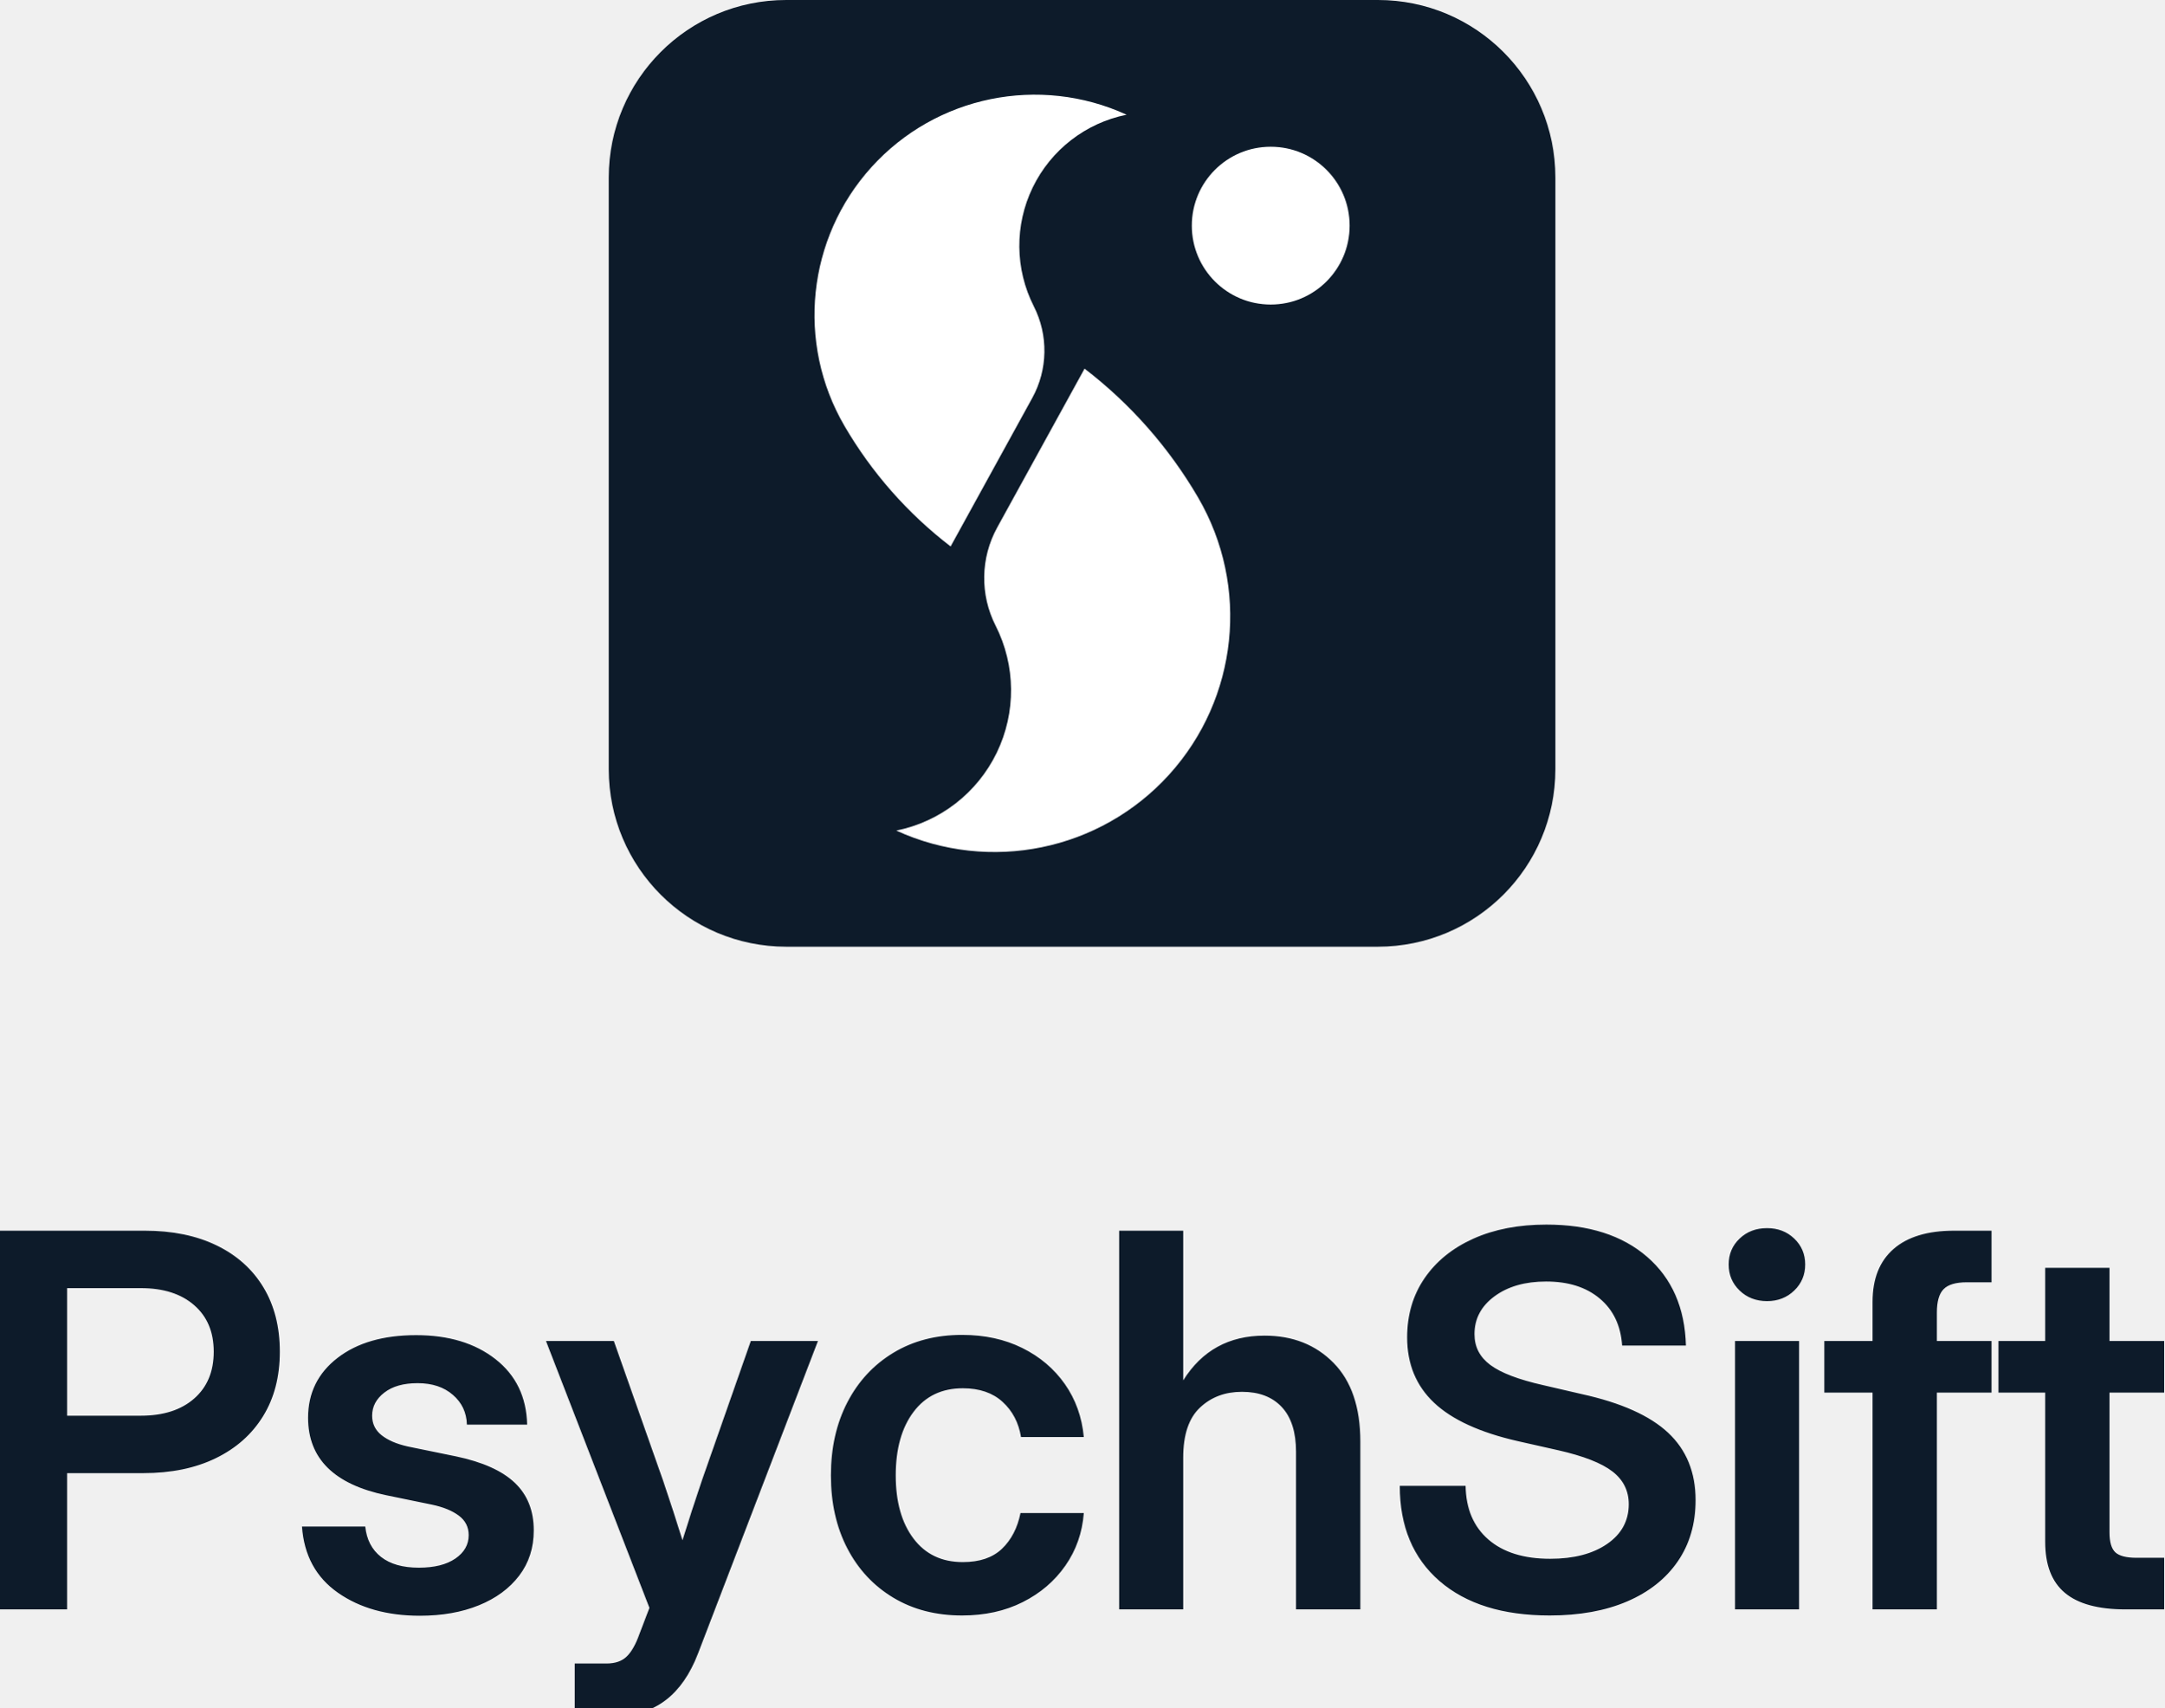
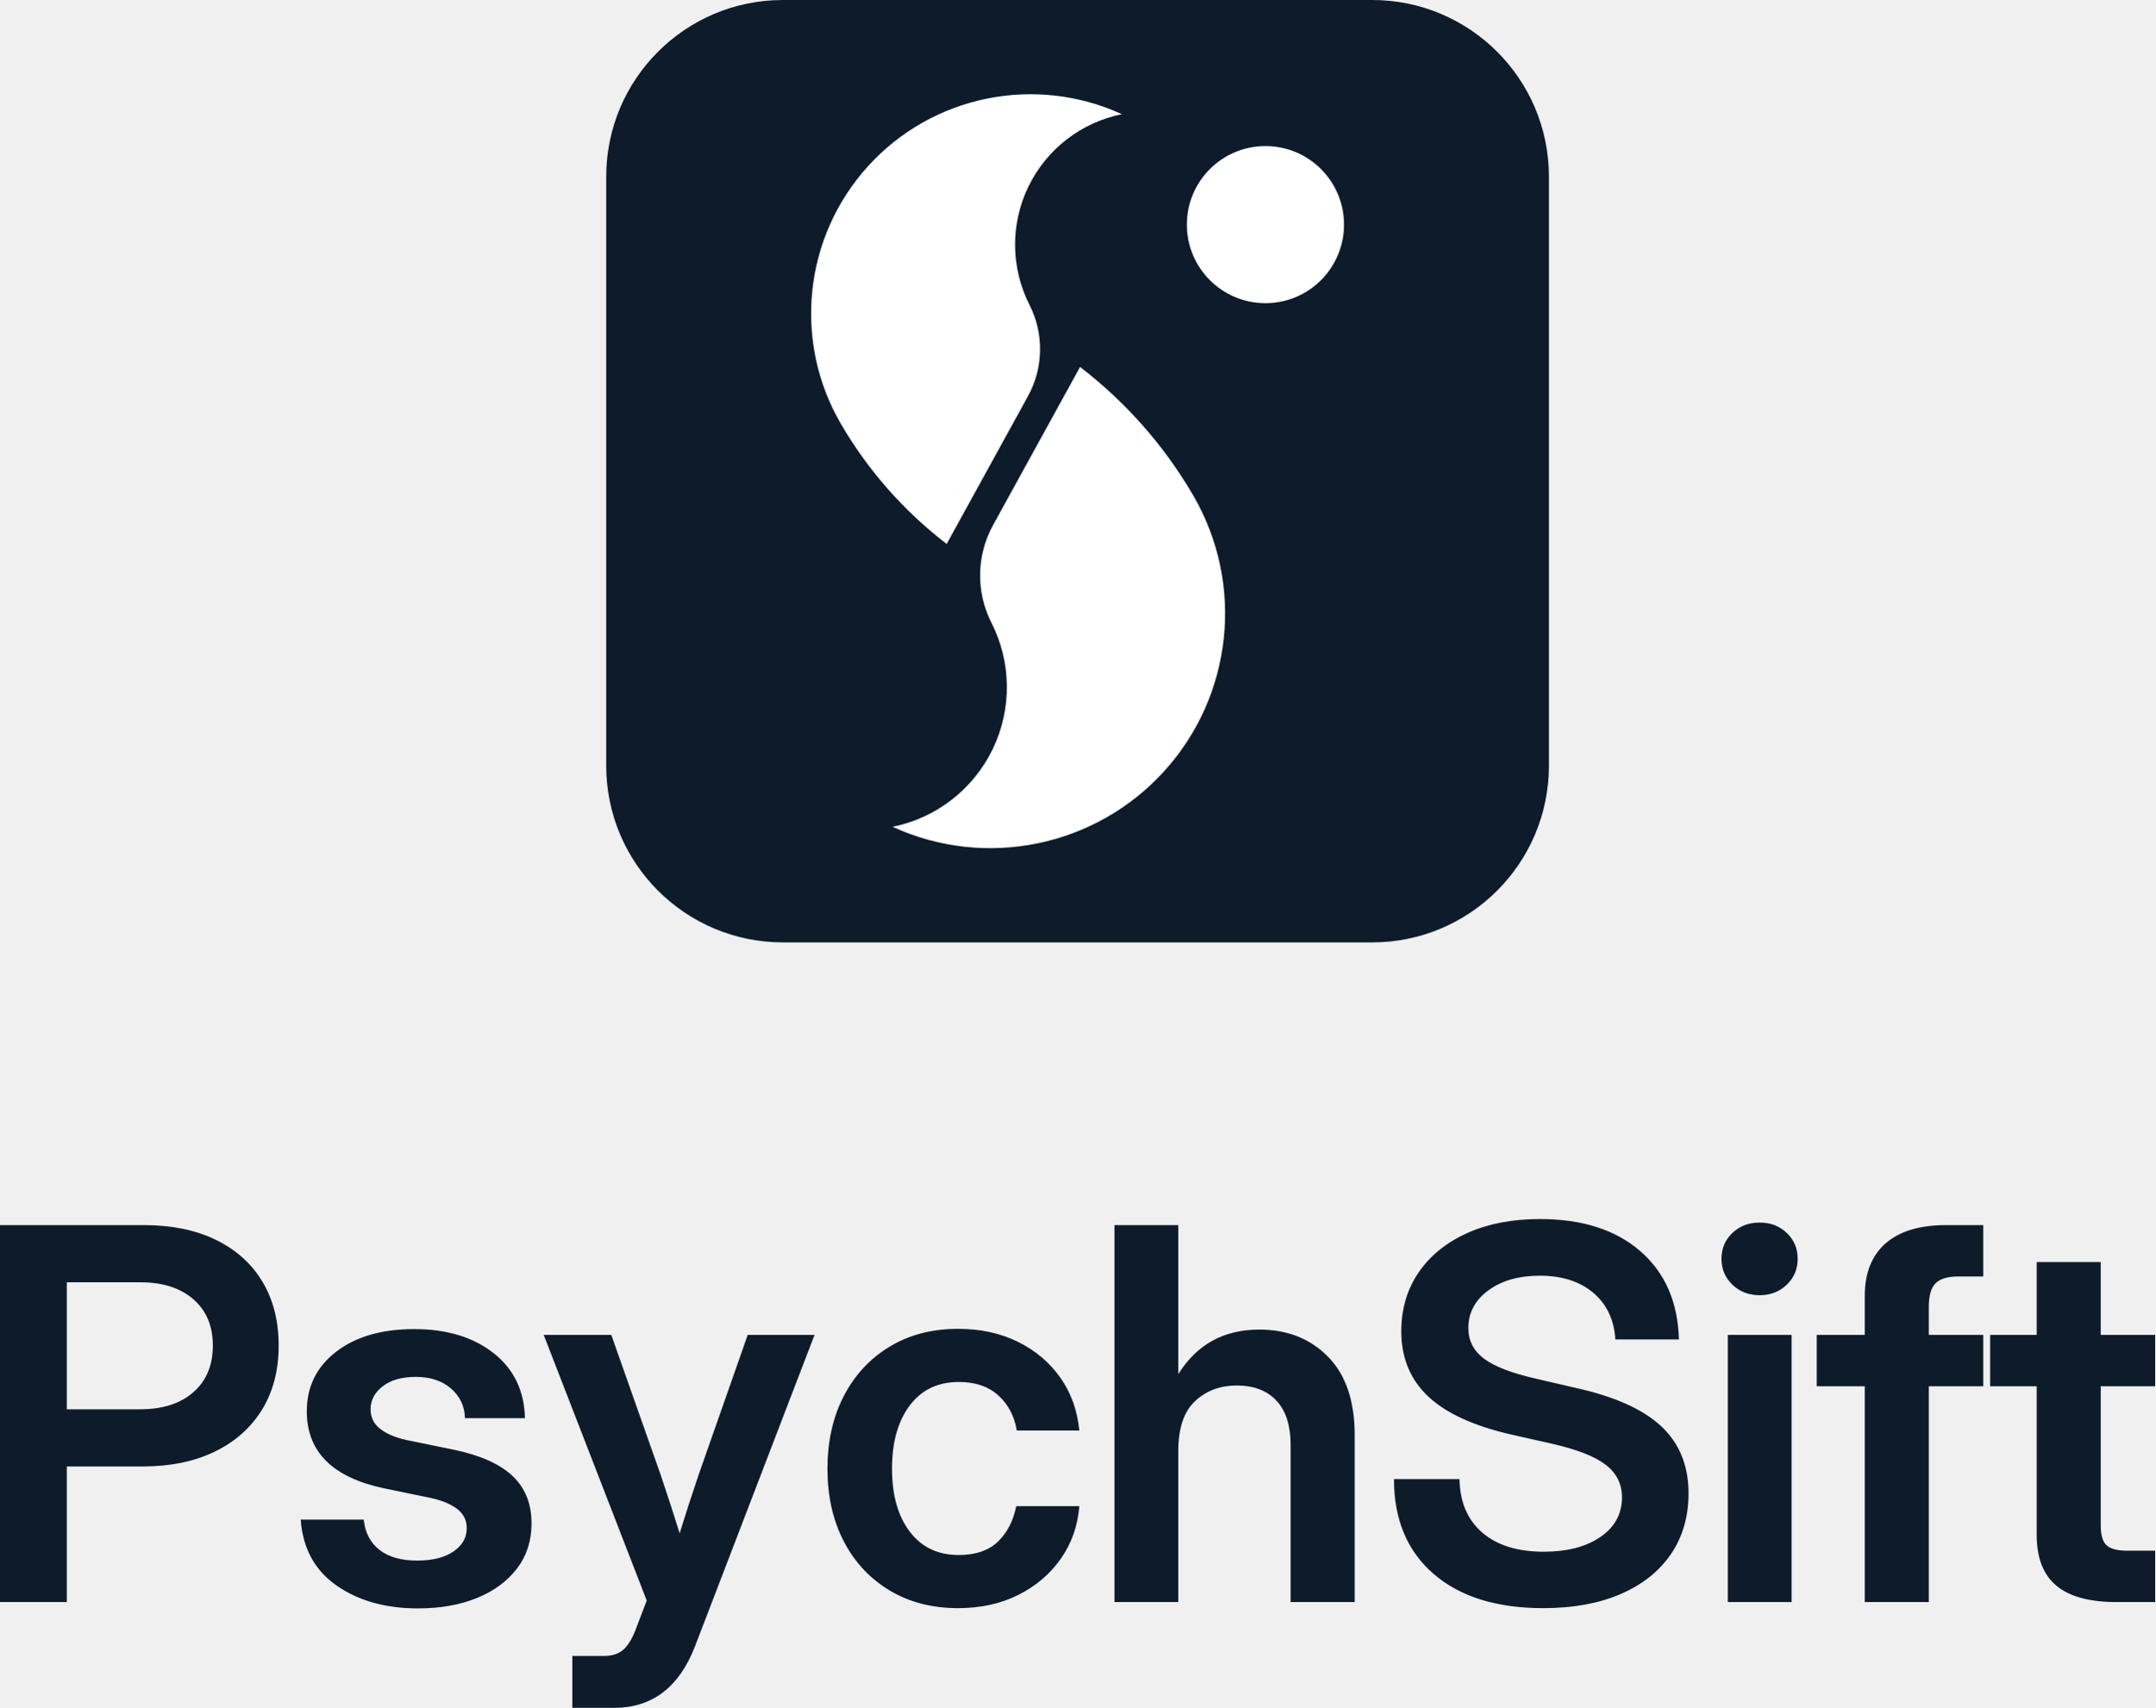
- <svg xmlns="http://www.w3.org/2000/svg" viewBox="0 0 585.233 461.824" width="585.233" height="461.824" role="img" aria-label="PsychSift">
+ <svg xmlns="http://www.w3.org/2000/svg" viewBox="0 0 585.233 463.93" width="585.233" height="463.93" role="img" aria-label="PsychSift">
  <g transform="translate(164.6166 0)">
    <rect width="256" height="256" rx="48" fill="#0D1B2A" />
    <g transform="translate(55.6434 25.6) scale(2.0402)">
      <g fill="#FFFFFF">
        <path d="M41.367 2.655 A17.723 17.723 0 0 0 29.068 28.049 A13 13 0 0 1 28.867 40.196 L18.043 59.879 A55.123 55.123 0 0 1 3.976 43.912 A29.201 29.201 0 0 1 41.367 2.655 Z" />
        <path d="M41.367 2.655 A17.723 17.723 0 0 0 29.068 28.049 A13 13 0 0 1 28.867 40.196 L18.043 59.879 A55.123 55.123 0 0 1 3.976 43.912 A29.201 29.201 0 0 1 41.367 2.655 Z" transform="translate(55.1029 100.3813) scale(-1.07)" />
        <circle cx="60.472" cy="17.358" r="10.459" />
      </g>
    </g>
  </g>
  <g transform="translate(-8.5219 435.2)">
    <path d="M8.52 0.00V-102.40H47.63Q58.90 -102.40 67.11 -98.41Q75.32 -94.43 79.76 -87.07Q84.19 -79.72 84.19 -69.69Q84.19 -59.58 79.65 -52.23Q75.12 -44.88 66.83 -40.86Q58.55 -36.84 47.28 -36.84H26.67V0.00ZM26.67 -52.37H46.60Q55.74 -52.37 61.03 -57.01Q66.32 -61.65 66.32 -69.69Q66.32 -77.66 61.03 -82.26Q55.74 -86.87 46.60 -86.87H26.67Z M122.07 1.72Q108.81 1.72 99.91 -4.50Q91.01 -10.72 90.18 -22.40H107.29Q107.84 -17.11 111.55 -14.19Q115.27 -11.27 121.79 -11.27Q128.05 -11.27 131.66 -13.74Q135.26 -16.22 135.26 -20.07Q135.26 -23.37 132.58 -25.36Q129.90 -27.35 125.37 -28.31L113.00 -30.86Q91.83 -35.26 91.83 -51.82Q91.83 -61.85 99.80 -68.00Q107.77 -74.15 121.04 -74.15Q134.23 -74.15 142.51 -67.66Q150.80 -61.17 151.07 -49.96H134.78Q134.65 -54.84 131.00 -58.00Q127.36 -61.17 121.45 -61.17Q115.75 -61.17 112.45 -58.62Q109.15 -56.08 109.15 -52.37Q109.15 -49.14 111.69 -47.11Q114.23 -45.08 118.77 -44.05L131.83 -41.37Q142.62 -39.10 147.74 -34.22Q152.86 -29.35 152.86 -21.37Q152.86 -14.29 148.91 -9.11Q144.95 -3.92 138.01 -1.10Q131.07 1.72 122.07 1.72Z M163.94 28.73V14.64H172.53Q176.03 14.64 177.99 12.75Q179.95 10.86 181.46 6.60L184.14 -0.41L156.17 -72.57H174.52L187.85 -34.77Q189.23 -30.72 190.53 -26.70Q191.84 -22.68 193.08 -18.69Q195.55 -26.67 198.30 -34.77L211.56 -72.57H229.71L197.27 11.96Q190.81 28.73 175.28 28.73Z M268.69 1.65Q258.10 1.65 250.10 -3.16Q242.09 -7.97 237.66 -16.49Q233.22 -25.02 233.22 -36.22Q233.22 -47.42 237.66 -55.98Q242.09 -64.53 250.10 -69.38Q258.10 -74.22 268.69 -74.22Q277.83 -74.22 284.97 -70.68Q292.12 -67.14 296.49 -60.92Q300.85 -54.70 301.61 -46.60H284.63Q283.67 -52.44 279.65 -56.11Q275.63 -59.79 268.89 -59.79Q260.37 -59.79 255.56 -53.40Q250.75 -47.01 250.75 -36.22Q250.75 -25.50 255.56 -19.14Q260.37 -12.78 268.89 -12.78Q275.70 -12.78 279.48 -16.39Q283.26 -20.00 284.49 -26.05H301.61Q300.99 -18.07 296.62 -11.82Q292.26 -5.57 285.08 -1.96Q277.90 1.65 268.69 1.65Z M328.49 -41.03V0.00H311.17V-102.40H328.49V-61.92Q336.05 -74.02 350.48 -74.02Q361.89 -74.02 369.14 -66.66Q376.39 -59.31 376.39 -45.36V0.00H359.00V-42.61Q359.00 -50.58 355.16 -54.70Q351.31 -58.83 344.37 -58.83Q337.56 -58.83 333.03 -54.57Q328.49 -50.31 328.49 -41.03Z M427.61 1.65Q408.57 1.65 397.81 -7.66Q387.06 -16.98 387.06 -33.40H404.86Q405.00 -24.12 411.01 -18.90Q417.02 -13.68 427.74 -13.68Q437.30 -13.68 443.14 -17.70Q448.98 -21.72 448.98 -28.45Q448.98 -33.88 444.58 -37.28Q440.18 -40.69 429.94 -43.02L418.95 -45.50Q403.62 -49.00 396.34 -55.87Q389.05 -62.75 389.05 -73.54Q389.05 -82.68 393.76 -89.55Q398.47 -96.42 406.95 -100.24Q415.44 -104.05 426.71 -104.05Q443.89 -104.05 453.96 -95.32Q464.03 -86.59 464.44 -71.34H447.19Q446.64 -79.45 441.14 -84.05Q435.65 -88.66 426.64 -88.66Q418.12 -88.66 412.69 -84.67Q407.26 -80.68 407.26 -74.43Q407.26 -69.27 411.56 -66.08Q415.85 -62.88 425.89 -60.62L436.27 -58.21Q452.21 -54.70 459.63 -47.76Q467.05 -40.82 467.05 -29.55Q467.05 -20.00 462.24 -12.99Q457.43 -5.98 448.57 -2.16Q439.70 1.65 427.61 1.65Z M477.72 0.00V-72.57H495.04V0.00ZM486.38 -83.36Q481.91 -83.36 478.96 -86.22Q476.00 -89.07 476.00 -93.26Q476.00 -97.45 478.96 -100.27Q481.91 -103.09 486.38 -103.09Q490.78 -103.09 493.73 -100.27Q496.69 -97.45 496.69 -93.26Q496.69 -89.07 493.73 -86.22Q490.78 -83.36 486.38 -83.36Z M547.08 -72.57V-58.62H532.30V0.00H514.91V-58.62H501.86V-72.57H514.91V-83.16Q514.91 -92.50 520.58 -97.45Q526.25 -102.40 536.97 -102.40H547.08V-88.45H540.41Q535.94 -88.45 534.12 -86.59Q532.30 -84.74 532.30 -80.27V-72.57Z M593.76 -72.57V-58.62H578.98V-20.82Q578.98 -16.91 580.56 -15.43Q582.14 -13.95 586.33 -13.95H593.76V0.00H583.31Q572.24 0.00 566.92 -4.47Q561.59 -8.93 561.59 -18.28V-58.62H548.95V-72.57H561.59V-92.37H578.98V-72.57Z" fill="#0D1B2A" />
  </g>
</svg>
